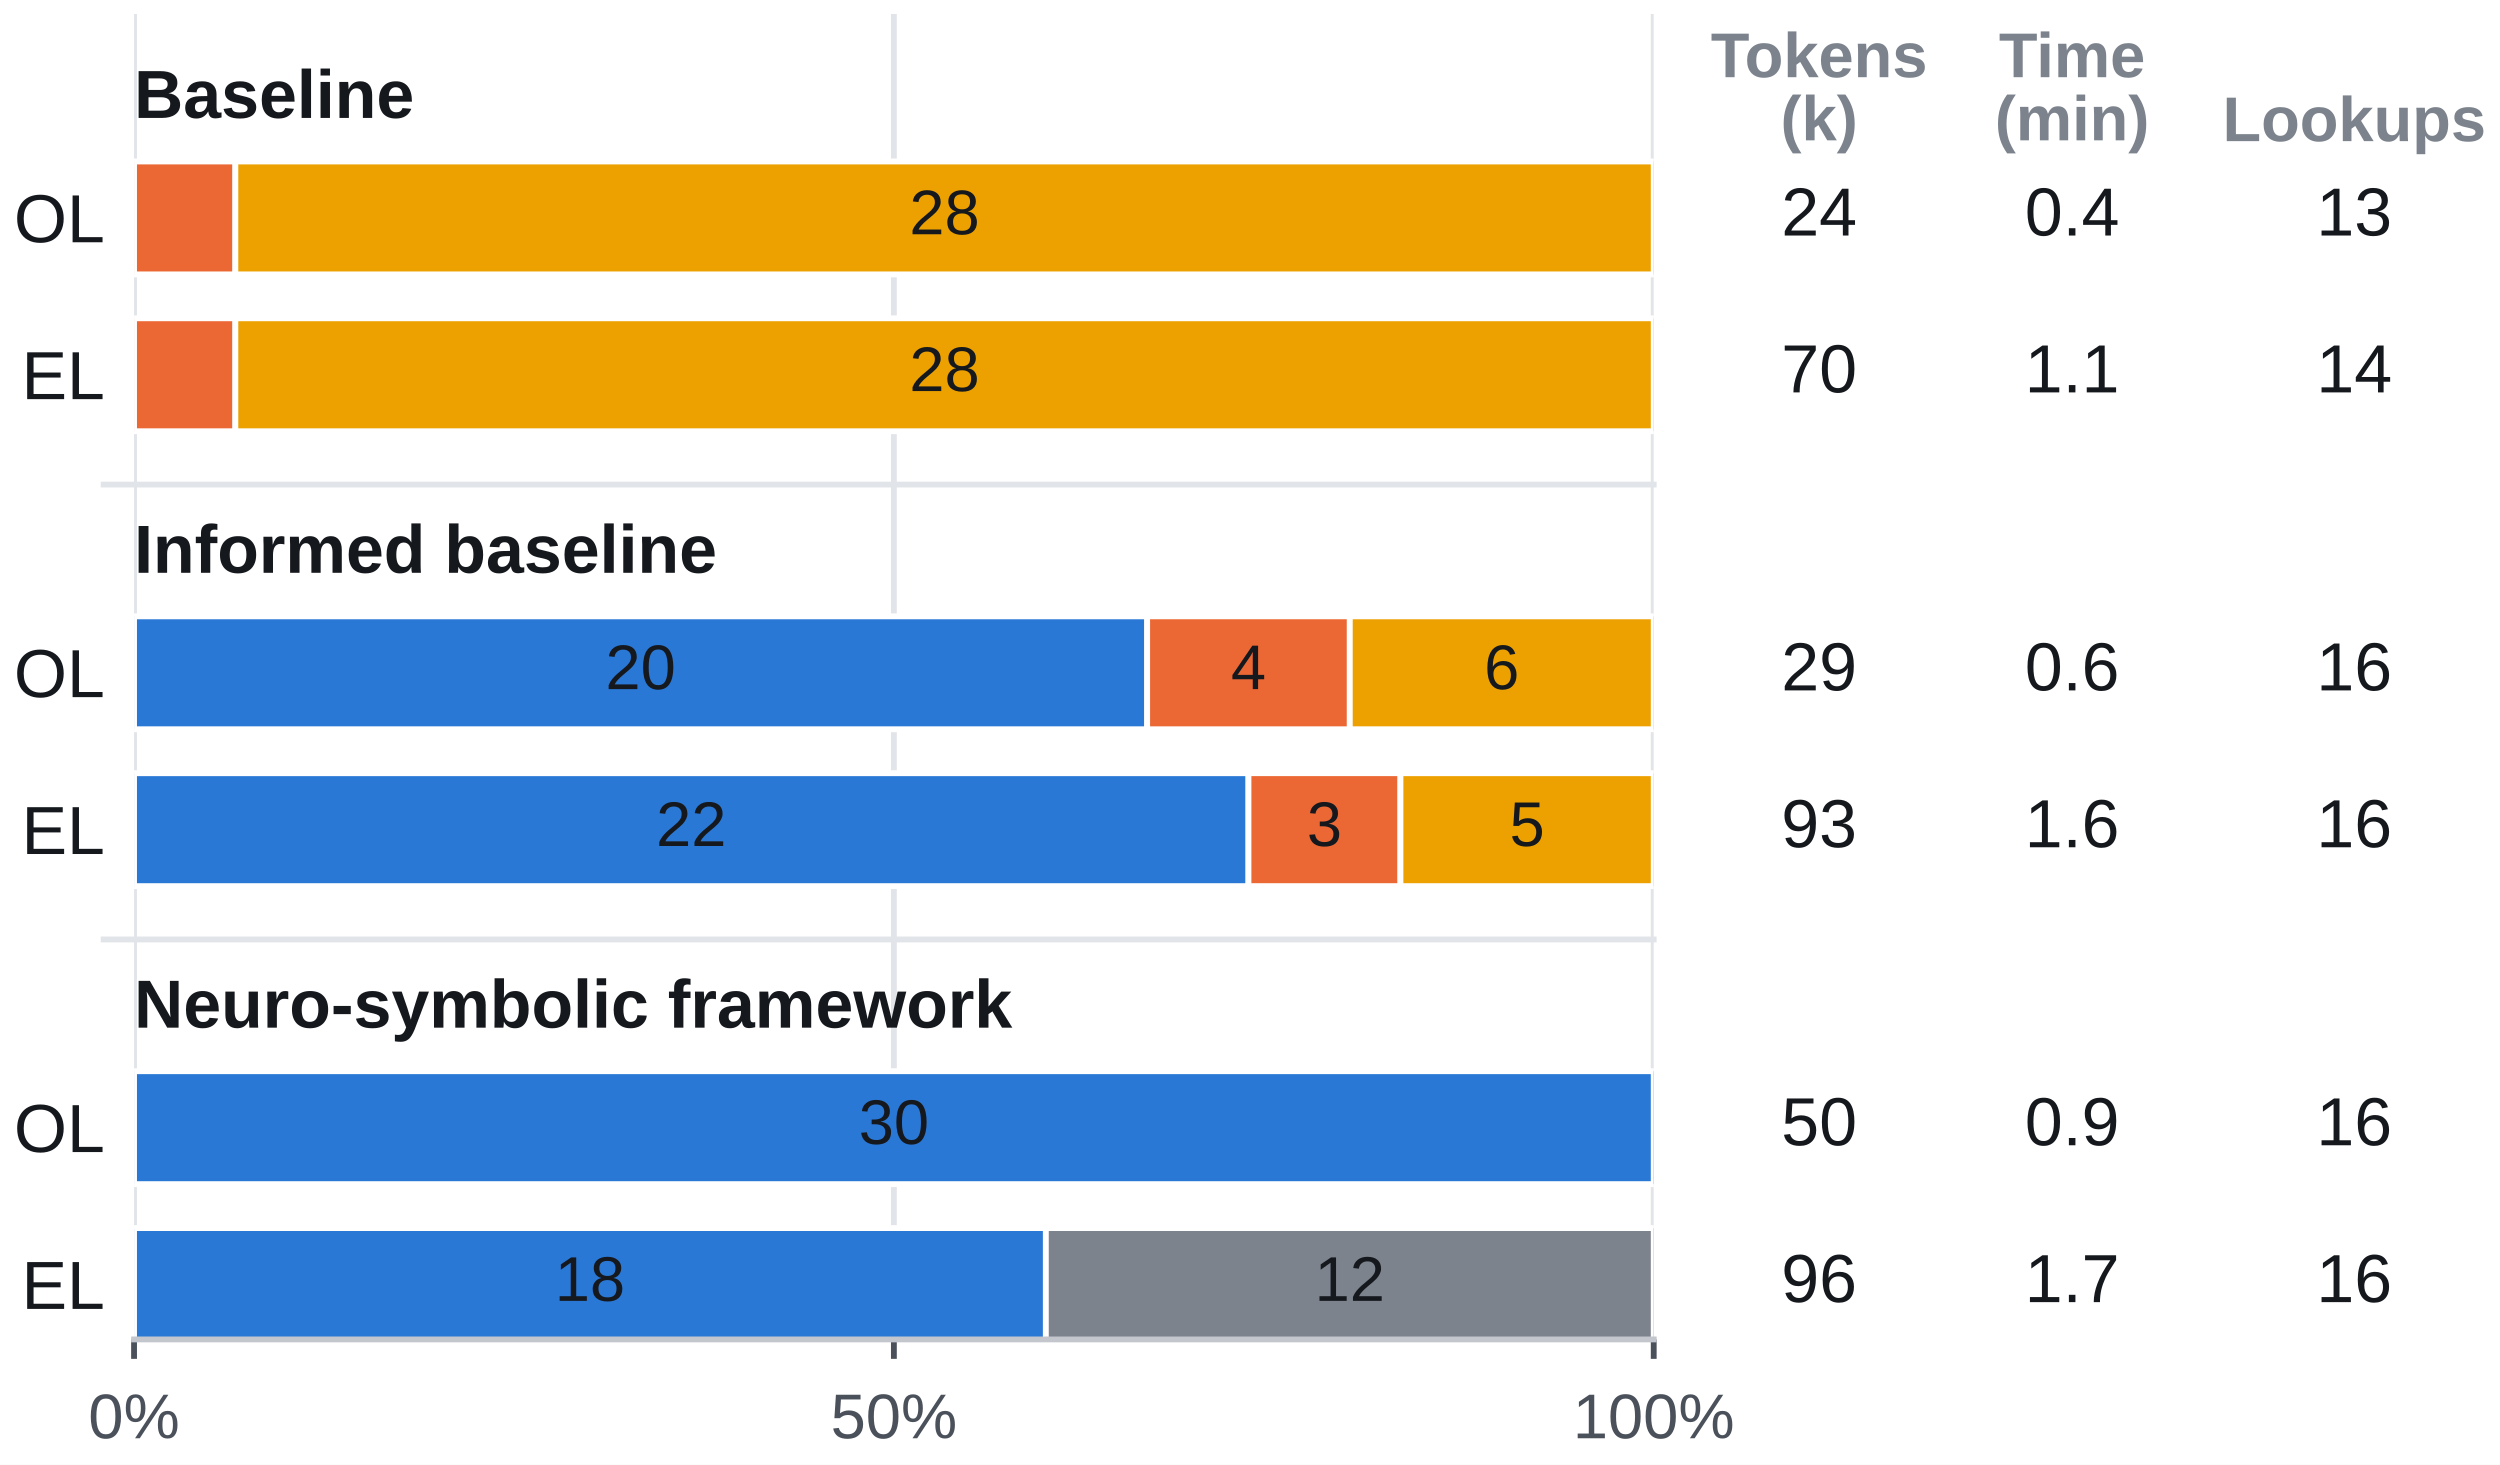
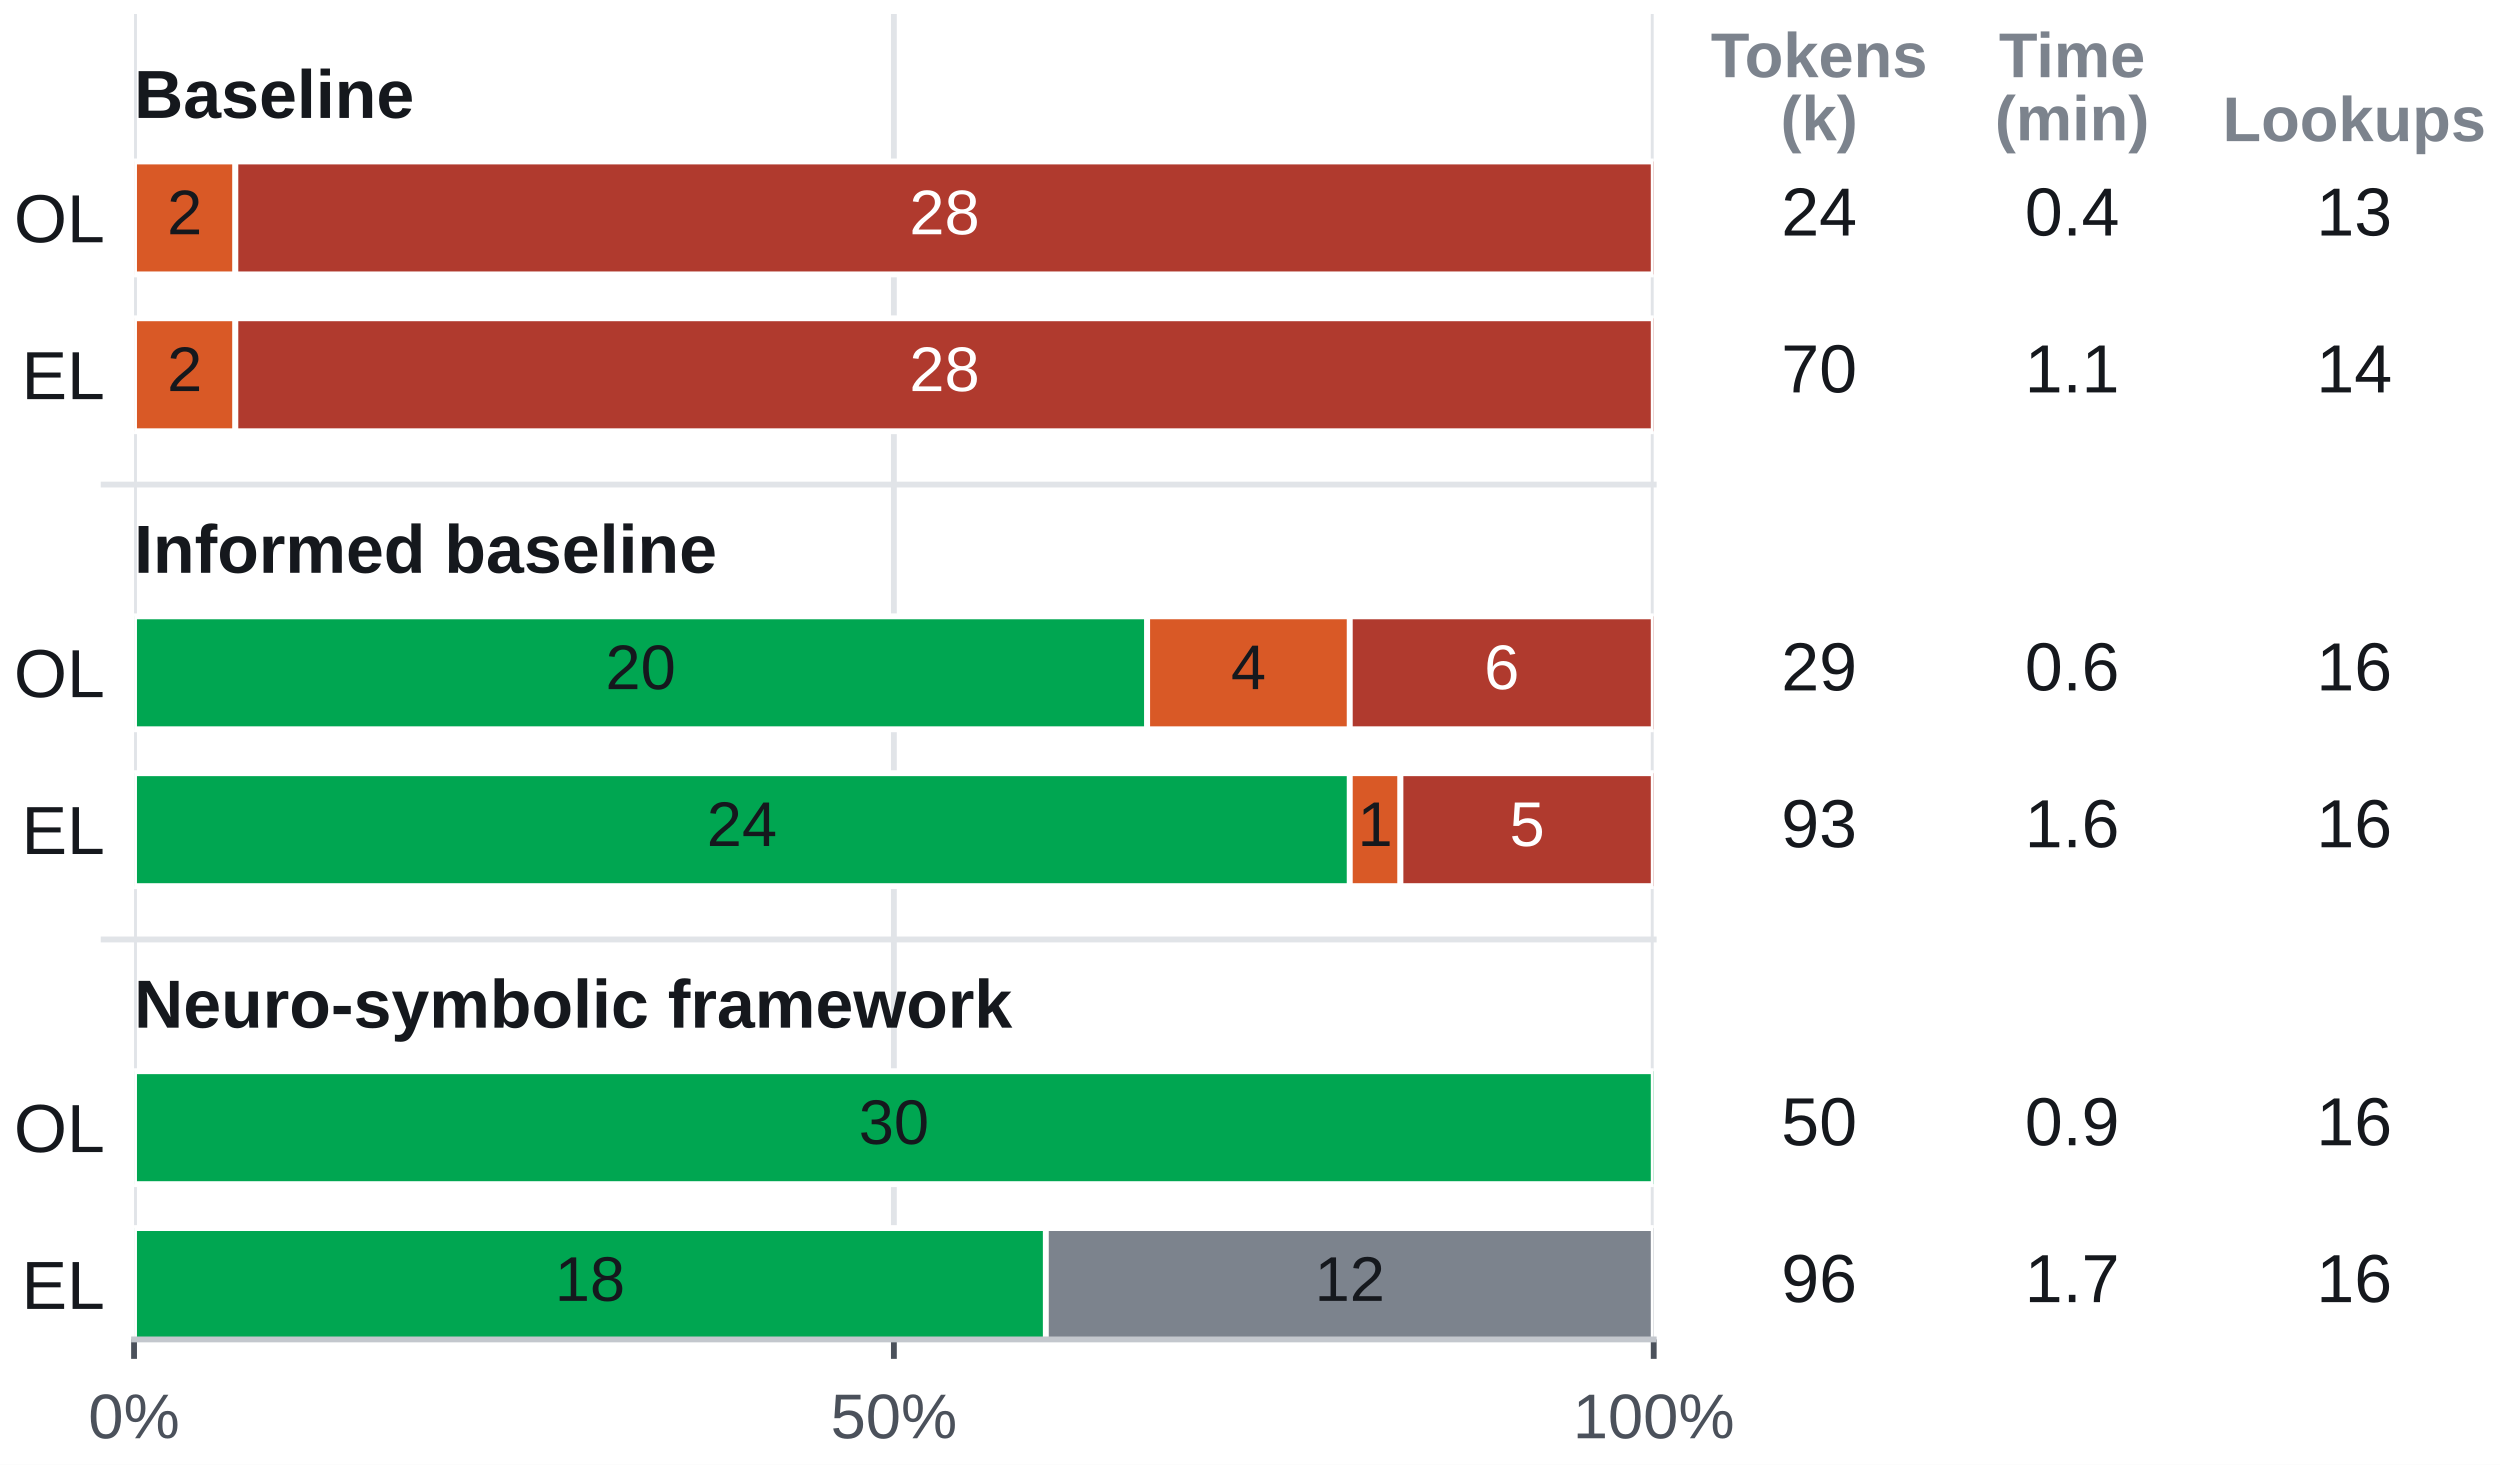
<svg xmlns="http://www.w3.org/2000/svg" xmlns:xlink="http://www.w3.org/1999/xlink" width="256.946pt" height="150.548pt" viewBox="0 0 256.946 150.548" version="1.1">
  <defs>
    <style type="text/css">*{stroke-linejoin: round; stroke-linecap: butt}</style>
  </defs>
  <g id="figure_1">
    <g id="patch_1">
      <path d="M 0 150.548  L 256.946 150.548  L 256.946 0  L 0 0  z " style="fill: #ffffff" />
    </g>
    <g id="axes_1">
      <g id="patch_2">
        <path d="M 13.777 137.664  L 169.966 137.664  L 169.966 1.44  L 13.777 1.44  z " style="fill: #ffffff" />
      </g>
      <g id="matplotlib.axis_1">
        <g id="xtick_1">
          <g id="line2d_1">
-             <path d="M 13.777 137.664  L 13.777 1.44  " clip-path="url(#p4a1a4afaac)" style="fill: none; stroke: #e1e4e8; stroke-width: 0.6; stroke-linecap: square" />
+             <path d="M 13.777 137.664  L 13.777 1.44  " clip-path="url(#p6580ee965b)" style="fill: none; stroke: #e1e4e8; stroke-width: 0.6; stroke-linecap: square" />
          </g>
          <g id="line2d_2">
            <defs>
-               <path id="meccca33527" d="M 0 0  L 0 2  " style="stroke: #4b515b; stroke-width: 0.6" />
+               <path id="mf443c49e92" d="M 0 0  L 0 2  " style="stroke: #4b515b; stroke-width: 0.6" />
            </defs>
            <g>
-               <use xlink:href="#meccca33527" x="13.777" y="137.664" style="fill: #4b515b; stroke: #4b515b; stroke-width: 0.6" />
+               <use xlink:href="#mf443c49e92" x="13.777" y="137.664" style="fill: #4b515b; stroke: #4b515b; stroke-width: 0.6" />
            </g>
          </g>
          <g id="text_1">
            <text style="font-size: 6.5px; font-family: 'Arial', 'Liberation Sans', 'DejaVu Sans', sans-serif; text-anchor: middle; fill: #4b515b" x="13.777" y="147.817" transform="rotate(-0 13.77734 147.8166)">0%</text>
          </g>
        </g>
        <g id="xtick_2">
          <g id="line2d_3">
-             <path d="M 91.872 137.664  L 91.872 1.44  " clip-path="url(#p4a1a4afaac)" style="fill: none; stroke: #e1e4e8; stroke-width: 0.6; stroke-linecap: square" />
+             <path d="M 91.872 137.664  L 91.872 1.44  " clip-path="url(#p6580ee965b)" style="fill: none; stroke: #e1e4e8; stroke-width: 0.6; stroke-linecap: square" />
          </g>
          <g id="line2d_4">
            <g>
-               <use xlink:href="#meccca33527" x="91.872" y="137.664" style="fill: #4b515b; stroke: #4b515b; stroke-width: 0.6" />
+               <use xlink:href="#mf443c49e92" x="91.872" y="137.664" style="fill: #4b515b; stroke: #4b515b; stroke-width: 0.6" />
            </g>
          </g>
          <g id="text_2">
            <text style="font-size: 6.5px; font-family: 'Arial', 'Liberation Sans', 'DejaVu Sans', sans-serif; text-anchor: middle; fill: #4b515b" x="91.872" y="147.817" transform="rotate(-0 91.87183 147.8166)">50%</text>
          </g>
        </g>
        <g id="xtick_3">
          <g id="line2d_5">
-             <path d="M 169.966 137.664  L 169.966 1.44  " clip-path="url(#p4a1a4afaac)" style="fill: none; stroke: #e1e4e8; stroke-width: 0.6; stroke-linecap: square" />
+             <path d="M 169.966 137.664  L 169.966 1.44  " clip-path="url(#p6580ee965b)" style="fill: none; stroke: #e1e4e8; stroke-width: 0.6; stroke-linecap: square" />
          </g>
          <g id="line2d_6">
            <g>
-               <use xlink:href="#meccca33527" x="169.966" y="137.664" style="fill: #4b515b; stroke: #4b515b; stroke-width: 0.6" />
+               <use xlink:href="#mf443c49e92" x="169.966" y="137.664" style="fill: #4b515b; stroke: #4b515b; stroke-width: 0.6" />
            </g>
          </g>
          <g id="text_3">
            <text style="font-size: 6.5px; font-family: 'Arial', 'Liberation Sans', 'DejaVu Sans', sans-serif; text-anchor: middle; fill: #4b515b" x="169.966" y="147.817" transform="rotate(-0 169.9663 147.8166)">100%</text>
          </g>
        </g>
      </g>
      <g id="matplotlib.axis_2">
        <g id="ytick_1">
          <g id="line2d_7" />
          <g id="text_4">
            <text style="font-size: 7px; font-family: 'Arial', 'Liberation Sans', 'DejaVu Sans', sans-serif; text-anchor: end; fill: #15181d" x="10.777" y="24.903" transform="rotate(-0 10.77734 24.90277)">OL</text>
          </g>
        </g>
        <g id="ytick_2">
          <g id="line2d_8" />
          <g id="text_5">
            <text style="font-size: 7px; font-family: 'Arial', 'Liberation Sans', 'DejaVu Sans', sans-serif; text-anchor: end; fill: #15181d" x="10.777" y="41.024" transform="rotate(-0 10.77734 41.02396)">EL</text>
          </g>
        </g>
        <g id="ytick_3">
          <g id="line2d_9" />
          <g id="text_6">
            <text style="font-size: 7px; font-family: 'Arial', 'Liberation Sans', 'DejaVu Sans', sans-serif; text-anchor: end; fill: #15181d" x="10.777" y="71.654" transform="rotate(-0 10.77734 71.65421)">OL</text>
          </g>
        </g>
        <g id="ytick_4">
          <g id="line2d_10" />
          <g id="text_7">
            <text style="font-size: 7px; font-family: 'Arial', 'Liberation Sans', 'DejaVu Sans', sans-serif; text-anchor: end; fill: #15181d" x="10.777" y="87.775" transform="rotate(-0 10.77734 87.77539)">EL</text>
          </g>
        </g>
        <g id="ytick_5">
          <g id="line2d_11" />
          <g id="text_8">
            <text style="font-size: 7px; font-family: 'Arial', 'Liberation Sans', 'DejaVu Sans', sans-serif; text-anchor: end; fill: #15181d" x="10.777" y="118.406" transform="rotate(-0 10.77734 118.4056)">OL</text>
          </g>
        </g>
        <g id="ytick_6">
          <g id="line2d_12" />
          <g id="text_9">
            <text style="font-size: 7px; font-family: 'Arial', 'Liberation Sans', 'DejaVu Sans', sans-serif; text-anchor: end; fill: #15181d" x="10.777" y="134.527" transform="rotate(-0 10.77734 134.5268)">EL</text>
          </g>
        </g>
      </g>
      <g id="patch_3">
-         <path d="M 13.777 16.594  L 24.19 16.594  L 24.19 28.201  L 13.777 28.201  z " clip-path="url(#p4a1a4afaac)" style="fill: #eb6834; stroke: #ffffff; stroke-width: 0.6; stroke-linejoin: miter" />
+         <path d="M 13.777 16.594  L 24.19 16.594  L 24.19 28.201  L 13.777 28.201  z " clip-path="url(#p6580ee965b)" style="fill: #d95926; stroke: #ffffff; stroke-width: 0.6; stroke-linejoin: miter" />
      </g>
      <g id="patch_4">
-         <path d="M 24.19 16.594  L 169.966 16.594  L 169.966 28.201  L 24.19 28.201  z " clip-path="url(#p4a1a4afaac)" style="fill: #eda100; stroke: #ffffff; stroke-width: 0.6; stroke-linejoin: miter" />
+         <path d="M 24.19 16.594  L 169.966 16.594  L 169.966 28.201  L 24.19 28.201  z " clip-path="url(#p6580ee965b)" style="fill: #b03a2e; stroke: #ffffff; stroke-width: 0.6; stroke-linejoin: miter" />
      </g>
      <g id="patch_5">
-         <path d="M 13.777 32.715  L 24.19 32.715  L 24.19 44.322  L 13.777 44.322  z " clip-path="url(#p4a1a4afaac)" style="fill: #eb6834; stroke: #ffffff; stroke-width: 0.6; stroke-linejoin: miter" />
+         <path d="M 13.777 32.715  L 24.19 32.715  L 24.19 44.322  L 13.777 44.322  z " clip-path="url(#p6580ee965b)" style="fill: #d95926; stroke: #ffffff; stroke-width: 0.6; stroke-linejoin: miter" />
      </g>
      <g id="patch_6">
-         <path d="M 24.19 32.715  L 169.966 32.715  L 169.966 44.322  L 24.19 44.322  z " clip-path="url(#p4a1a4afaac)" style="fill: #eda100; stroke: #ffffff; stroke-width: 0.6; stroke-linejoin: miter" />
+         <path d="M 24.19 32.715  L 169.966 32.715  L 169.966 44.322  L 24.19 44.322  z " clip-path="url(#p6580ee965b)" style="fill: #b03a2e; stroke: #ffffff; stroke-width: 0.6; stroke-linejoin: miter" />
      </g>
      <g id="patch_7">
-         <path d="M 13.777 63.345  L 117.903 63.345  L 117.903 74.953  L 13.777 74.953  z " clip-path="url(#p4a1a4afaac)" style="fill: #2a78d6; stroke: #ffffff; stroke-width: 0.6; stroke-linejoin: miter" />
+         <path d="M 13.777 63.345  L 117.903 63.345  L 117.903 74.953  L 13.777 74.953  z " clip-path="url(#p6580ee965b)" style="fill: #00a651; stroke: #ffffff; stroke-width: 0.6; stroke-linejoin: miter" />
      </g>
      <g id="patch_8">
-         <path d="M 117.903 63.345  L 138.729 63.345  L 138.729 74.953  L 117.903 74.953  z " clip-path="url(#p4a1a4afaac)" style="fill: #eb6834; stroke: #ffffff; stroke-width: 0.6; stroke-linejoin: miter" />
+         <path d="M 117.903 63.345  L 138.729 63.345  L 138.729 74.953  L 117.903 74.953  z " clip-path="url(#p6580ee965b)" style="fill: #d95926; stroke: #ffffff; stroke-width: 0.6; stroke-linejoin: miter" />
      </g>
      <g id="patch_9">
-         <path d="M 138.729 63.345  L 169.966 63.345  L 169.966 74.953  L 138.729 74.953  z " clip-path="url(#p4a1a4afaac)" style="fill: #eda100; stroke: #ffffff; stroke-width: 0.6; stroke-linejoin: miter" />
+         <path d="M 138.729 63.345  L 169.966 63.345  L 169.966 74.953  L 138.729 74.953  z " clip-path="url(#p6580ee965b)" style="fill: #b03a2e; stroke: #ffffff; stroke-width: 0.6; stroke-linejoin: miter" />
      </g>
      <g id="patch_10">
-         <path d="M 13.777 79.467  L 128.316 79.467  L 128.316 91.074  L 13.777 91.074  z " clip-path="url(#p4a1a4afaac)" style="fill: #2a78d6; stroke: #ffffff; stroke-width: 0.6; stroke-linejoin: miter" />
+         <path d="M 13.777 79.467  L 138.729 79.467  L 138.729 91.074  L 13.777 91.074  z " clip-path="url(#p6580ee965b)" style="fill: #00a651; stroke: #ffffff; stroke-width: 0.6; stroke-linejoin: miter" />
      </g>
      <g id="patch_11">
-         <path d="M 128.316 79.467  L 143.935 79.467  L 143.935 91.074  L 128.316 91.074  z " clip-path="url(#p4a1a4afaac)" style="fill: #eb6834; stroke: #ffffff; stroke-width: 0.6; stroke-linejoin: miter" />
+         <path d="M 138.729 79.467  L 143.935 79.467  L 143.935 91.074  L 138.729 91.074  z " clip-path="url(#p6580ee965b)" style="fill: #d95926; stroke: #ffffff; stroke-width: 0.6; stroke-linejoin: miter" />
      </g>
      <g id="patch_12">
-         <path d="M 143.935 79.467  L 169.966 79.467  L 169.966 91.074  L 143.935 91.074  z " clip-path="url(#p4a1a4afaac)" style="fill: #eda100; stroke: #ffffff; stroke-width: 0.6; stroke-linejoin: miter" />
+         <path d="M 143.935 79.467  L 169.966 79.467  L 169.966 91.074  L 143.935 91.074  z " clip-path="url(#p6580ee965b)" style="fill: #b03a2e; stroke: #ffffff; stroke-width: 0.6; stroke-linejoin: miter" />
      </g>
      <g id="patch_13">
-         <path d="M 13.777 110.097  L 169.966 110.097  L 169.966 121.704  L 13.777 121.704  z " clip-path="url(#p4a1a4afaac)" style="fill: #2a78d6; stroke: #ffffff; stroke-width: 0.6; stroke-linejoin: miter" />
+         <path d="M 13.777 110.097  L 169.966 110.097  L 169.966 121.704  L 13.777 121.704  z " clip-path="url(#p6580ee965b)" style="fill: #00a651; stroke: #ffffff; stroke-width: 0.6; stroke-linejoin: miter" />
      </g>
      <g id="patch_14">
-         <path d="M 13.777 126.218  L 107.491 126.218  L 107.491 137.825  L 13.777 137.825  z " clip-path="url(#p4a1a4afaac)" style="fill: #2a78d6; stroke: #ffffff; stroke-width: 0.6; stroke-linejoin: miter" />
+         <path d="M 13.777 126.218  L 107.491 126.218  L 107.491 137.825  L 13.777 137.825  z " clip-path="url(#p6580ee965b)" style="fill: #00a651; stroke: #ffffff; stroke-width: 0.6; stroke-linejoin: miter" />
      </g>
      <g id="patch_15">
-         <path d="M 107.491 126.218  L 169.966 126.218  L 169.966 137.825  L 107.491 137.825  z " clip-path="url(#p4a1a4afaac)" style="fill: #7c838d; stroke: #ffffff; stroke-width: 0.6; stroke-linejoin: miter" />
+         <path d="M 107.491 126.218  L 169.966 126.218  L 169.966 137.825  L 107.491 137.825  z " clip-path="url(#p6580ee965b)" style="fill: #7c838d; stroke: #ffffff; stroke-width: 0.6; stroke-linejoin: miter" />
      </g>
      <g id="line2d_13">
        <path d="M 10.654 49.804  L 169.966 49.804  " style="fill: none; stroke: #e1e4e8; stroke-width: 0.6; stroke-linecap: square" />
      </g>
      <g id="line2d_14">
        <path d="M 10.654 96.555  L 169.966 96.555  " style="fill: none; stroke: #e1e4e8; stroke-width: 0.6; stroke-linecap: square" />
      </g>
      <g id="patch_16">
        <path d="M 13.777 137.664  L 169.966 137.664  " style="fill: none; stroke: #c3c7cd; stroke-width: 0.6; stroke-linejoin: miter; stroke-linecap: square" />
      </g>
      <g id="text_10">
        <text style="font-weight: 700; font-size: 7px; font-family: 'Arial', 'Liberation Sans', 'DejaVu Sans', sans-serif; text-anchor: start; fill: #15181d" x="13.777" y="12.121" transform="rotate(-0 13.77734 12.12118)">Baseline</text>
      </g>
      <g id="text_11">
-         <text style="font-size: 6.5px; font-family: 'Arial', 'Liberation Sans', 'DejaVu Sans', sans-serif; text-anchor: middle; fill: #15181d" x="97.078" y="24.078" transform="rotate(-0 97.07813 24.07789)">28</text>
+         <text style="font-size: 6.5px; font-family: 'Arial', 'Liberation Sans', 'DejaVu Sans', sans-serif; text-anchor: middle; fill: #15181d" x="18.984" y="24.078" transform="rotate(-0 18.98364 24.07789)">2</text>
      </g>
      <g id="text_12">
+         <text style="font-size: 6.5px; font-family: 'Arial', 'Liberation Sans', 'DejaVu Sans', sans-serif; text-anchor: middle; fill: #ffffff" x="97.078" y="24.078" transform="rotate(-0 97.07813 24.07789)">28</text>
+       </g>
+       <g id="text_13">
        <text style="font-size: 7px; font-family: 'Arial', 'Liberation Sans', 'DejaVu Sans', sans-serif; text-anchor: middle; fill: #15181d" x="186.966" y="24.207" transform="rotate(-0 186.9663 24.20715)">24</text>
      </g>
-       <g id="text_13">
+       <g id="text_14">
        <text style="font-size: 7px; font-family: 'Arial', 'Liberation Sans', 'DejaVu Sans', sans-serif; text-anchor: middle; fill: #15181d" x="212.966" y="24.207" transform="rotate(-0 212.9663 24.20715)">0.4</text>
      </g>
-       <g id="text_14">
+       <g id="text_15">
        <text style="font-size: 7px; font-family: 'Arial', 'Liberation Sans', 'DejaVu Sans', sans-serif; text-anchor: middle; fill: #15181d" x="241.966" y="24.207" transform="rotate(-0 241.9663 24.20715)">13</text>
      </g>
-       <g id="text_15">
-         <text style="font-size: 6.5px; font-family: 'Arial', 'Liberation Sans', 'DejaVu Sans', sans-serif; text-anchor: middle; fill: #15181d" x="97.078" y="40.199" transform="rotate(-0 97.07813 40.19907)">28</text>
-       </g>
      <g id="text_16">
+         <text style="font-size: 6.5px; font-family: 'Arial', 'Liberation Sans', 'DejaVu Sans', sans-serif; text-anchor: middle; fill: #15181d" x="18.984" y="40.199" transform="rotate(-0 18.98364 40.19907)">2</text>
+       </g>
+       <g id="text_17">
+         <text style="font-size: 6.5px; font-family: 'Arial', 'Liberation Sans', 'DejaVu Sans', sans-serif; text-anchor: middle; fill: #ffffff" x="97.078" y="40.199" transform="rotate(-0 97.07813 40.19907)">28</text>
+       </g>
+       <g id="text_18">
        <text style="font-size: 7px; font-family: 'Arial', 'Liberation Sans', 'DejaVu Sans', sans-serif; text-anchor: middle; fill: #15181d" x="186.966" y="40.328" transform="rotate(-0 186.9663 40.32833)">70</text>
      </g>
-       <g id="text_17">
+       <g id="text_19">
        <text style="font-size: 7px; font-family: 'Arial', 'Liberation Sans', 'DejaVu Sans', sans-serif; text-anchor: middle; fill: #15181d" x="212.966" y="40.328" transform="rotate(-0 212.9663 40.32833)">1.1</text>
      </g>
-       <g id="text_18">
+       <g id="text_20">
        <text style="font-size: 7px; font-family: 'Arial', 'Liberation Sans', 'DejaVu Sans', sans-serif; text-anchor: middle; fill: #15181d" x="241.966" y="40.328" transform="rotate(-0 241.9663 40.32833)">14</text>
      </g>
-       <g id="text_19">
+       <g id="text_21">
        <text style="font-weight: 700; font-size: 7px; font-family: 'Arial', 'Liberation Sans', 'DejaVu Sans', sans-serif; text-anchor: start; fill: #15181d" x="13.777" y="58.873" transform="rotate(-0 13.77734 58.87261)">Informed baseline</text>
      </g>
-       <g id="text_20">
+       <g id="text_22">
        <text style="font-size: 6.5px; font-family: 'Arial', 'Liberation Sans', 'DejaVu Sans', sans-serif; text-anchor: middle; fill: #15181d" x="65.84" y="70.829" transform="rotate(-0 65.84034 70.82932)">20</text>
      </g>
-       <g id="text_21">
+       <g id="text_23">
        <text style="font-size: 6.5px; font-family: 'Arial', 'Liberation Sans', 'DejaVu Sans', sans-serif; text-anchor: middle; fill: #15181d" x="128.316" y="70.829" transform="rotate(-0 128.3159 70.82932)">4</text>
      </g>
-       <g id="text_22">
-         <text style="font-size: 6.5px; font-family: 'Arial', 'Liberation Sans', 'DejaVu Sans', sans-serif; text-anchor: middle; fill: #15181d" x="154.347" y="70.829" transform="rotate(-0 154.3474 70.82932)">6</text>
-       </g>
-       <g id="text_23">
+       <g id="text_24">
+         <text style="font-size: 6.5px; font-family: 'Arial', 'Liberation Sans', 'DejaVu Sans', sans-serif; text-anchor: middle; fill: #ffffff" x="154.347" y="70.829" transform="rotate(-0 154.3474 70.82932)">6</text>
+       </g>
+       <g id="text_25">
        <text style="font-size: 7px; font-family: 'Arial', 'Liberation Sans', 'DejaVu Sans', sans-serif; text-anchor: middle; fill: #15181d" x="186.966" y="70.959" transform="rotate(-0 186.9663 70.95858)">29</text>
      </g>
-       <g id="text_24">
+       <g id="text_26">
        <text style="font-size: 7px; font-family: 'Arial', 'Liberation Sans', 'DejaVu Sans', sans-serif; text-anchor: middle; fill: #15181d" x="212.966" y="70.959" transform="rotate(-0 212.9663 70.95858)">0.6</text>
      </g>
-       <g id="text_25">
+       <g id="text_27">
        <text style="font-size: 7px; font-family: 'Arial', 'Liberation Sans', 'DejaVu Sans', sans-serif; text-anchor: middle; fill: #15181d" x="241.966" y="70.959" transform="rotate(-0 241.9663 70.95858)">16</text>
      </g>
-       <g id="text_26">
-         <text style="font-size: 6.5px; font-family: 'Arial', 'Liberation Sans', 'DejaVu Sans', sans-serif; text-anchor: middle; fill: #15181d" x="71.047" y="86.951" transform="rotate(-0 71.04663 86.95051)">22</text>
-       </g>
-       <g id="text_27">
-         <text style="font-size: 6.5px; font-family: 'Arial', 'Liberation Sans', 'DejaVu Sans', sans-serif; text-anchor: middle; fill: #15181d" x="136.125" y="86.951" transform="rotate(-0 136.1254 86.95051)">3</text>
-       </g>
      <g id="text_28">
-         <text style="font-size: 6.5px; font-family: 'Arial', 'Liberation Sans', 'DejaVu Sans', sans-serif; text-anchor: middle; fill: #15181d" x="156.951" y="86.951" transform="rotate(-0 156.9506 86.95051)">5</text>
+         <text style="font-size: 6.5px; font-family: 'Arial', 'Liberation Sans', 'DejaVu Sans', sans-serif; text-anchor: middle; fill: #15181d" x="76.253" y="86.951" transform="rotate(-0 76.25293 86.95051)">24</text>
      </g>
      <g id="text_29">
+         <text style="font-size: 6.5px; font-family: 'Arial', 'Liberation Sans', 'DejaVu Sans', sans-serif; text-anchor: middle; fill: #15181d" x="141.332" y="86.951" transform="rotate(-0 141.3317 86.95051)">1</text>
+       </g>
+       <g id="text_30">
+         <text style="font-size: 6.5px; font-family: 'Arial', 'Liberation Sans', 'DejaVu Sans', sans-serif; text-anchor: middle; fill: #ffffff" x="156.951" y="86.951" transform="rotate(-0 156.9506 86.95051)">5</text>
+       </g>
+       <g id="text_31">
        <text style="font-size: 7px; font-family: 'Arial', 'Liberation Sans', 'DejaVu Sans', sans-serif; text-anchor: middle; fill: #15181d" x="186.966" y="87.08" transform="rotate(-0 186.9663 87.07976)">93</text>
      </g>
-       <g id="text_30">
+       <g id="text_32">
        <text style="font-size: 7px; font-family: 'Arial', 'Liberation Sans', 'DejaVu Sans', sans-serif; text-anchor: middle; fill: #15181d" x="212.966" y="87.08" transform="rotate(-0 212.9663 87.07976)">1.6</text>
      </g>
-       <g id="text_31">
+       <g id="text_33">
        <text style="font-size: 7px; font-family: 'Arial', 'Liberation Sans', 'DejaVu Sans', sans-serif; text-anchor: middle; fill: #15181d" x="241.966" y="87.08" transform="rotate(-0 241.9663 87.07976)">16</text>
      </g>
-       <g id="text_32">
+       <g id="text_34">
        <text style="font-weight: 700; font-size: 7px; font-family: 'Arial', 'Liberation Sans', 'DejaVu Sans', sans-serif; text-anchor: start; fill: #15181d" x="13.777" y="105.621" transform="rotate(-0 13.77734 105.6208)">Neuro-symbolic framework</text>
      </g>
-       <g id="text_33">
+       <g id="text_35">
        <text style="font-size: 6.5px; font-family: 'Arial', 'Liberation Sans', 'DejaVu Sans', sans-serif; text-anchor: middle; fill: #15181d" x="91.872" y="117.581" transform="rotate(-0 91.87183 117.5808)">30</text>
      </g>
-       <g id="text_34">
+       <g id="text_36">
        <text style="font-size: 7px; font-family: 'Arial', 'Liberation Sans', 'DejaVu Sans', sans-serif; text-anchor: middle; fill: #15181d" x="186.966" y="117.71" transform="rotate(-0 186.9663 117.71)">50</text>
      </g>
-       <g id="text_35">
+       <g id="text_37">
        <text style="font-size: 7px; font-family: 'Arial', 'Liberation Sans', 'DejaVu Sans', sans-serif; text-anchor: middle; fill: #15181d" x="212.966" y="117.71" transform="rotate(-0 212.9663 117.71)">0.9</text>
      </g>
-       <g id="text_36">
+       <g id="text_38">
        <text style="font-size: 7px; font-family: 'Arial', 'Liberation Sans', 'DejaVu Sans', sans-serif; text-anchor: middle; fill: #15181d" x="241.966" y="117.71" transform="rotate(-0 241.9663 117.71)">16</text>
      </g>
-       <g id="text_37">
+       <g id="text_39">
        <text style="font-size: 6.5px; font-family: 'Arial', 'Liberation Sans', 'DejaVu Sans', sans-serif; text-anchor: middle; fill: #15181d" x="60.634" y="133.702" transform="rotate(-0 60.63404 133.7019)">18</text>
      </g>
-       <g id="text_38">
+       <g id="text_40">
        <text style="font-size: 6.5px; font-family: 'Arial', 'Liberation Sans', 'DejaVu Sans', sans-serif; text-anchor: middle; fill: #15181d" x="138.729" y="133.702" transform="rotate(-0 138.7285 133.7019)">12</text>
      </g>
-       <g id="text_39">
+       <g id="text_41">
        <text style="font-size: 7px; font-family: 'Arial', 'Liberation Sans', 'DejaVu Sans', sans-serif; text-anchor: middle; fill: #15181d" x="186.966" y="133.831" transform="rotate(-0 186.9663 133.8312)">96</text>
      </g>
-       <g id="text_40">
+       <g id="text_42">
        <text style="font-size: 7px; font-family: 'Arial', 'Liberation Sans', 'DejaVu Sans', sans-serif; text-anchor: middle; fill: #15181d" x="212.966" y="133.831" transform="rotate(-0 212.9663 133.8312)">1.7</text>
      </g>
-       <g id="text_41">
+       <g id="text_43">
        <text style="font-size: 7px; font-family: 'Arial', 'Liberation Sans', 'DejaVu Sans', sans-serif; text-anchor: middle; fill: #15181d" x="241.966" y="133.831" transform="rotate(-0 241.9663 133.8312)">16</text>
      </g>
-       <g id="text_42">
+       <g id="text_44">
        <text style="font-weight: 700; font-size: 6.5px; font-family: 'Arial', 'Liberation Sans', 'DejaVu Sans', sans-serif; fill: #7c838d" transform="translate(175.829 7.932095)">Tokens</text>
        <text style="font-weight: 700; font-size: 6.5px; font-family: 'Arial', 'Liberation Sans', 'DejaVu Sans', sans-serif; fill: #7c838d" transform="translate(182.9947 14.41981)">(k)</text>
      </g>
-       <g id="text_43">
+       <g id="text_45">
        <text style="font-weight: 700; font-size: 6.5px; font-family: 'Arial', 'Liberation Sans', 'DejaVu Sans', sans-serif; fill: #7c838d" transform="translate(205.438 7.932095)">Time</text>
        <text style="font-weight: 700; font-size: 6.5px; font-family: 'Arial', 'Liberation Sans', 'DejaVu Sans', sans-serif; fill: #7c838d" transform="translate(205.0241 14.41981)">(min)</text>
      </g>
-       <g id="text_44">
+       <g id="text_46">
        <text style="font-weight: 700; font-size: 6.5px; font-family: 'Arial', 'Liberation Sans', 'DejaVu Sans', sans-serif; text-anchor: middle; fill: #7c838d" x="241.966" y="14.505" transform="rotate(-0 241.9663 14.50512)">Lookups</text>
      </g>
    </g>
  </g>
  <defs>
-     <clipPath id="p4a1a4afaac">
+     <clipPath id="p6580ee965b">
      <rect x="13.777" y="1.44" width="156.189" height="136.224" />
    </clipPath>
  </defs>
</svg>
